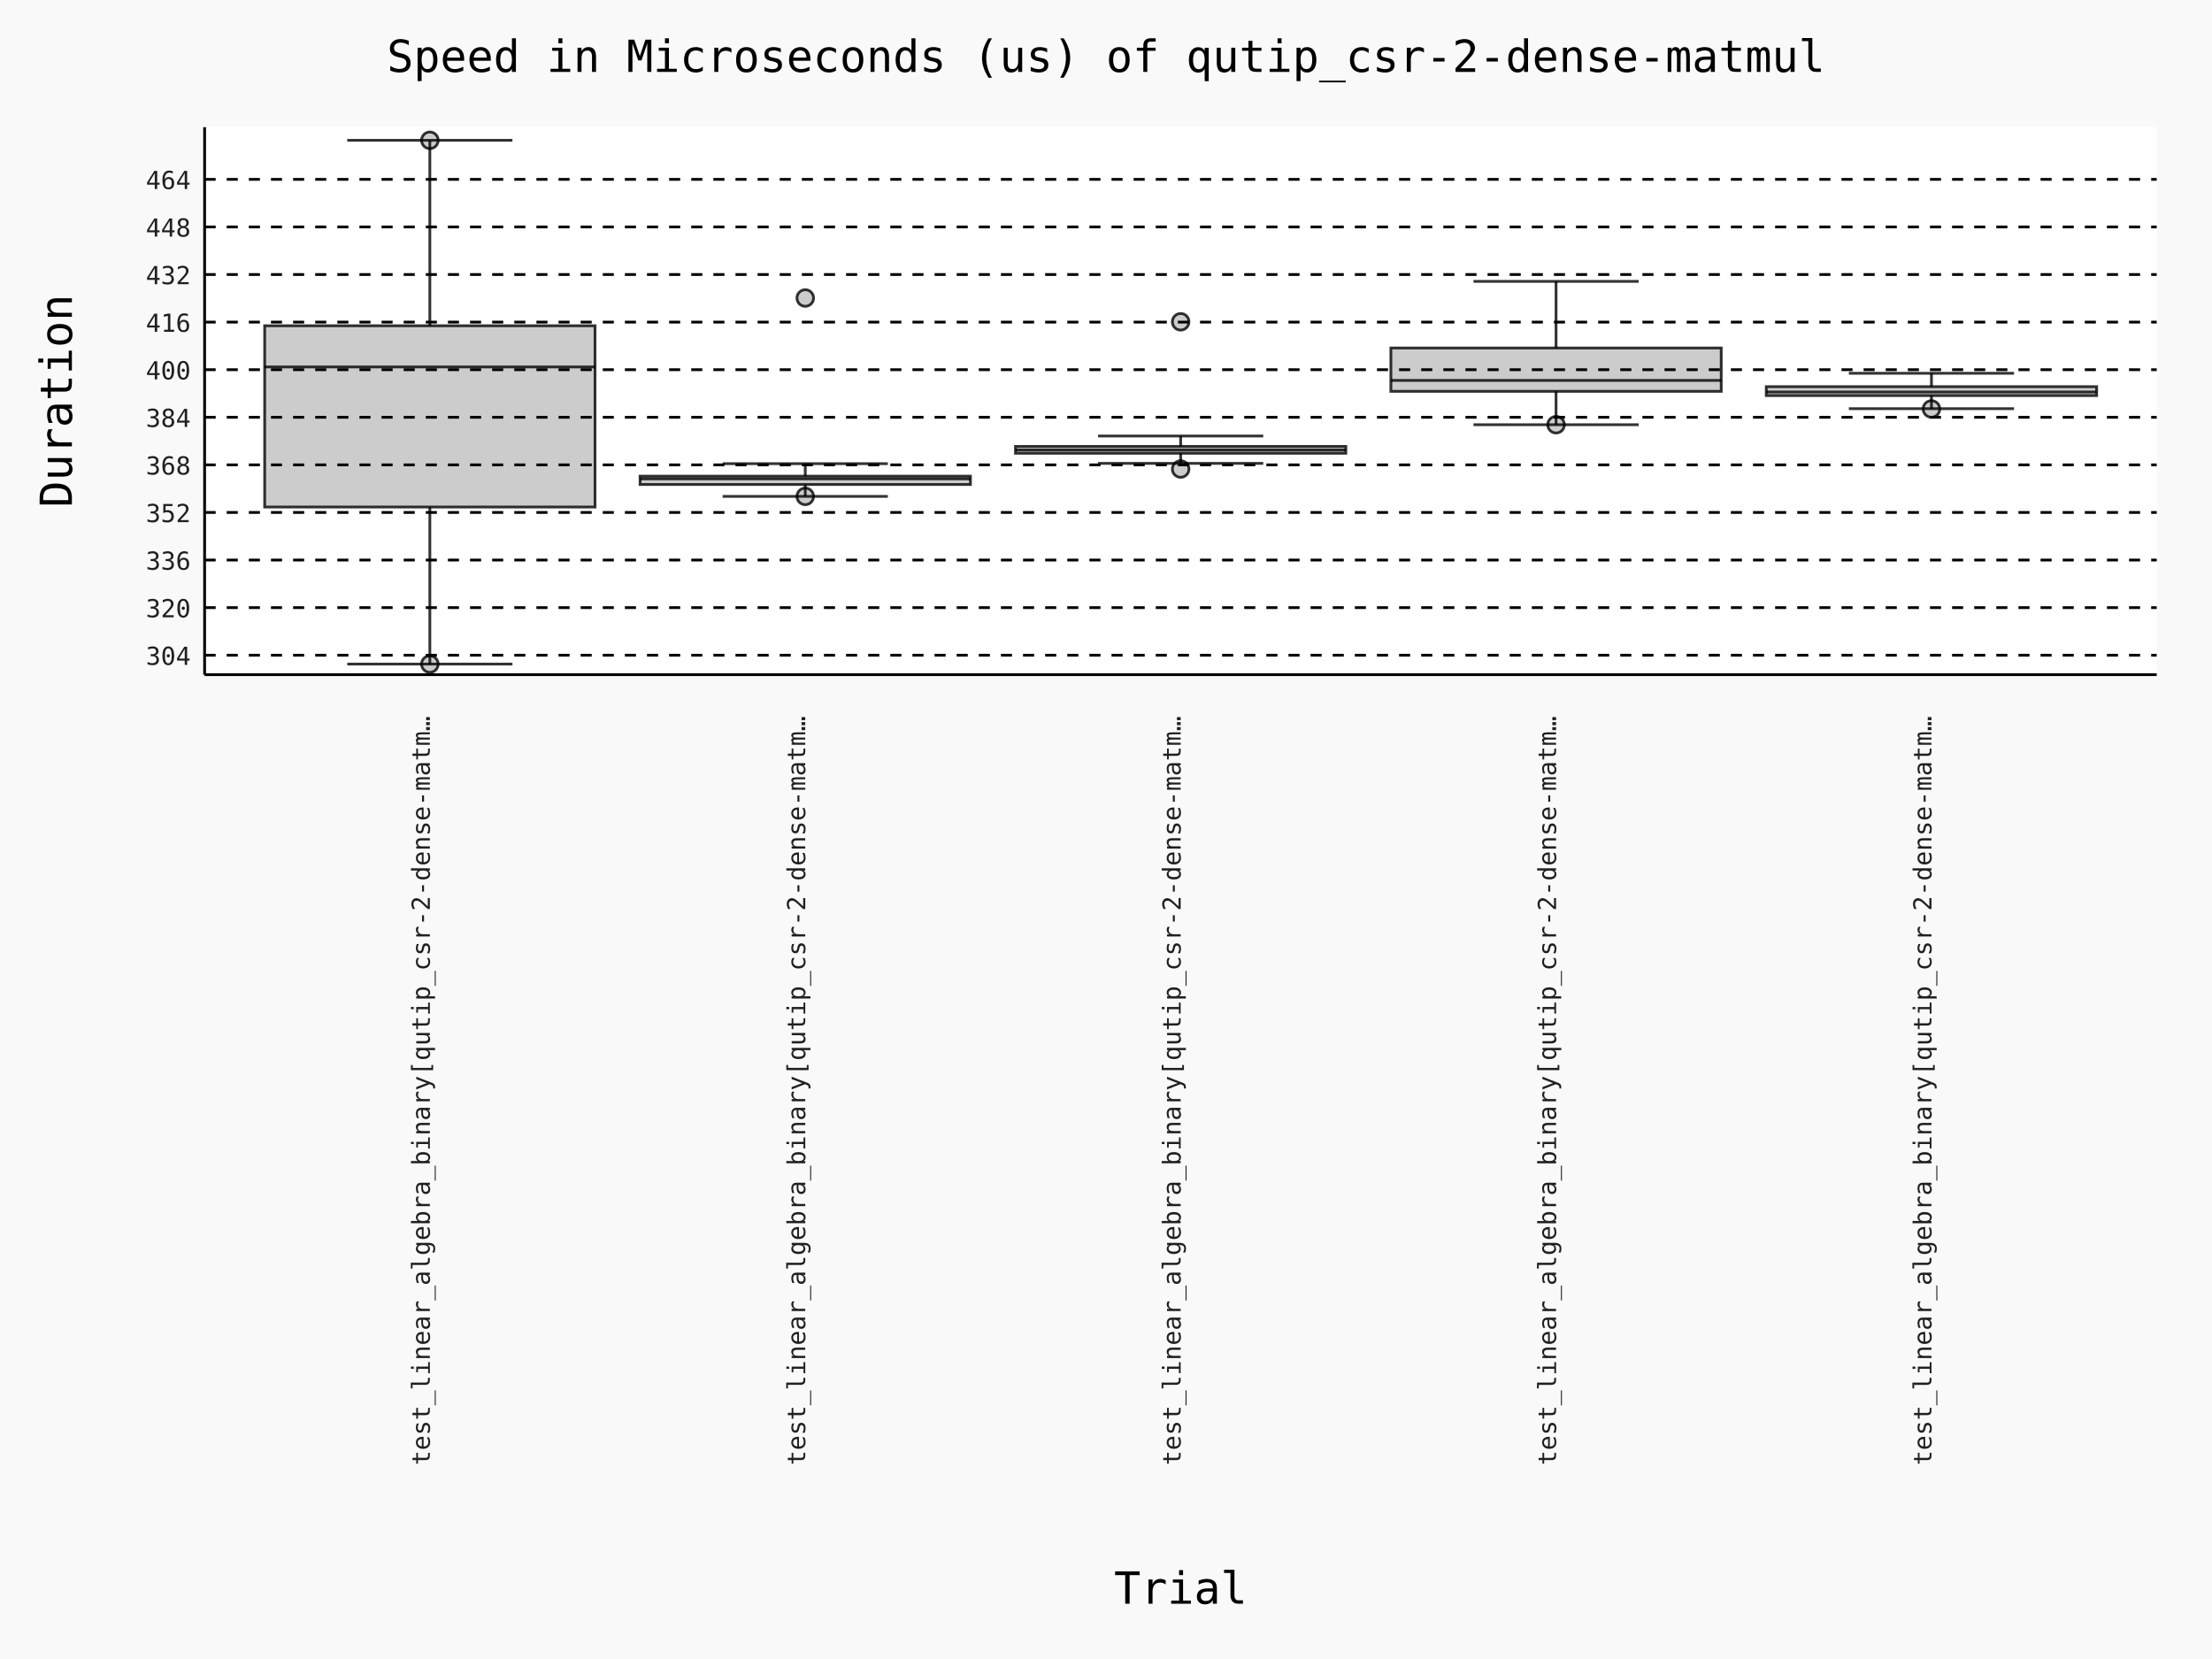
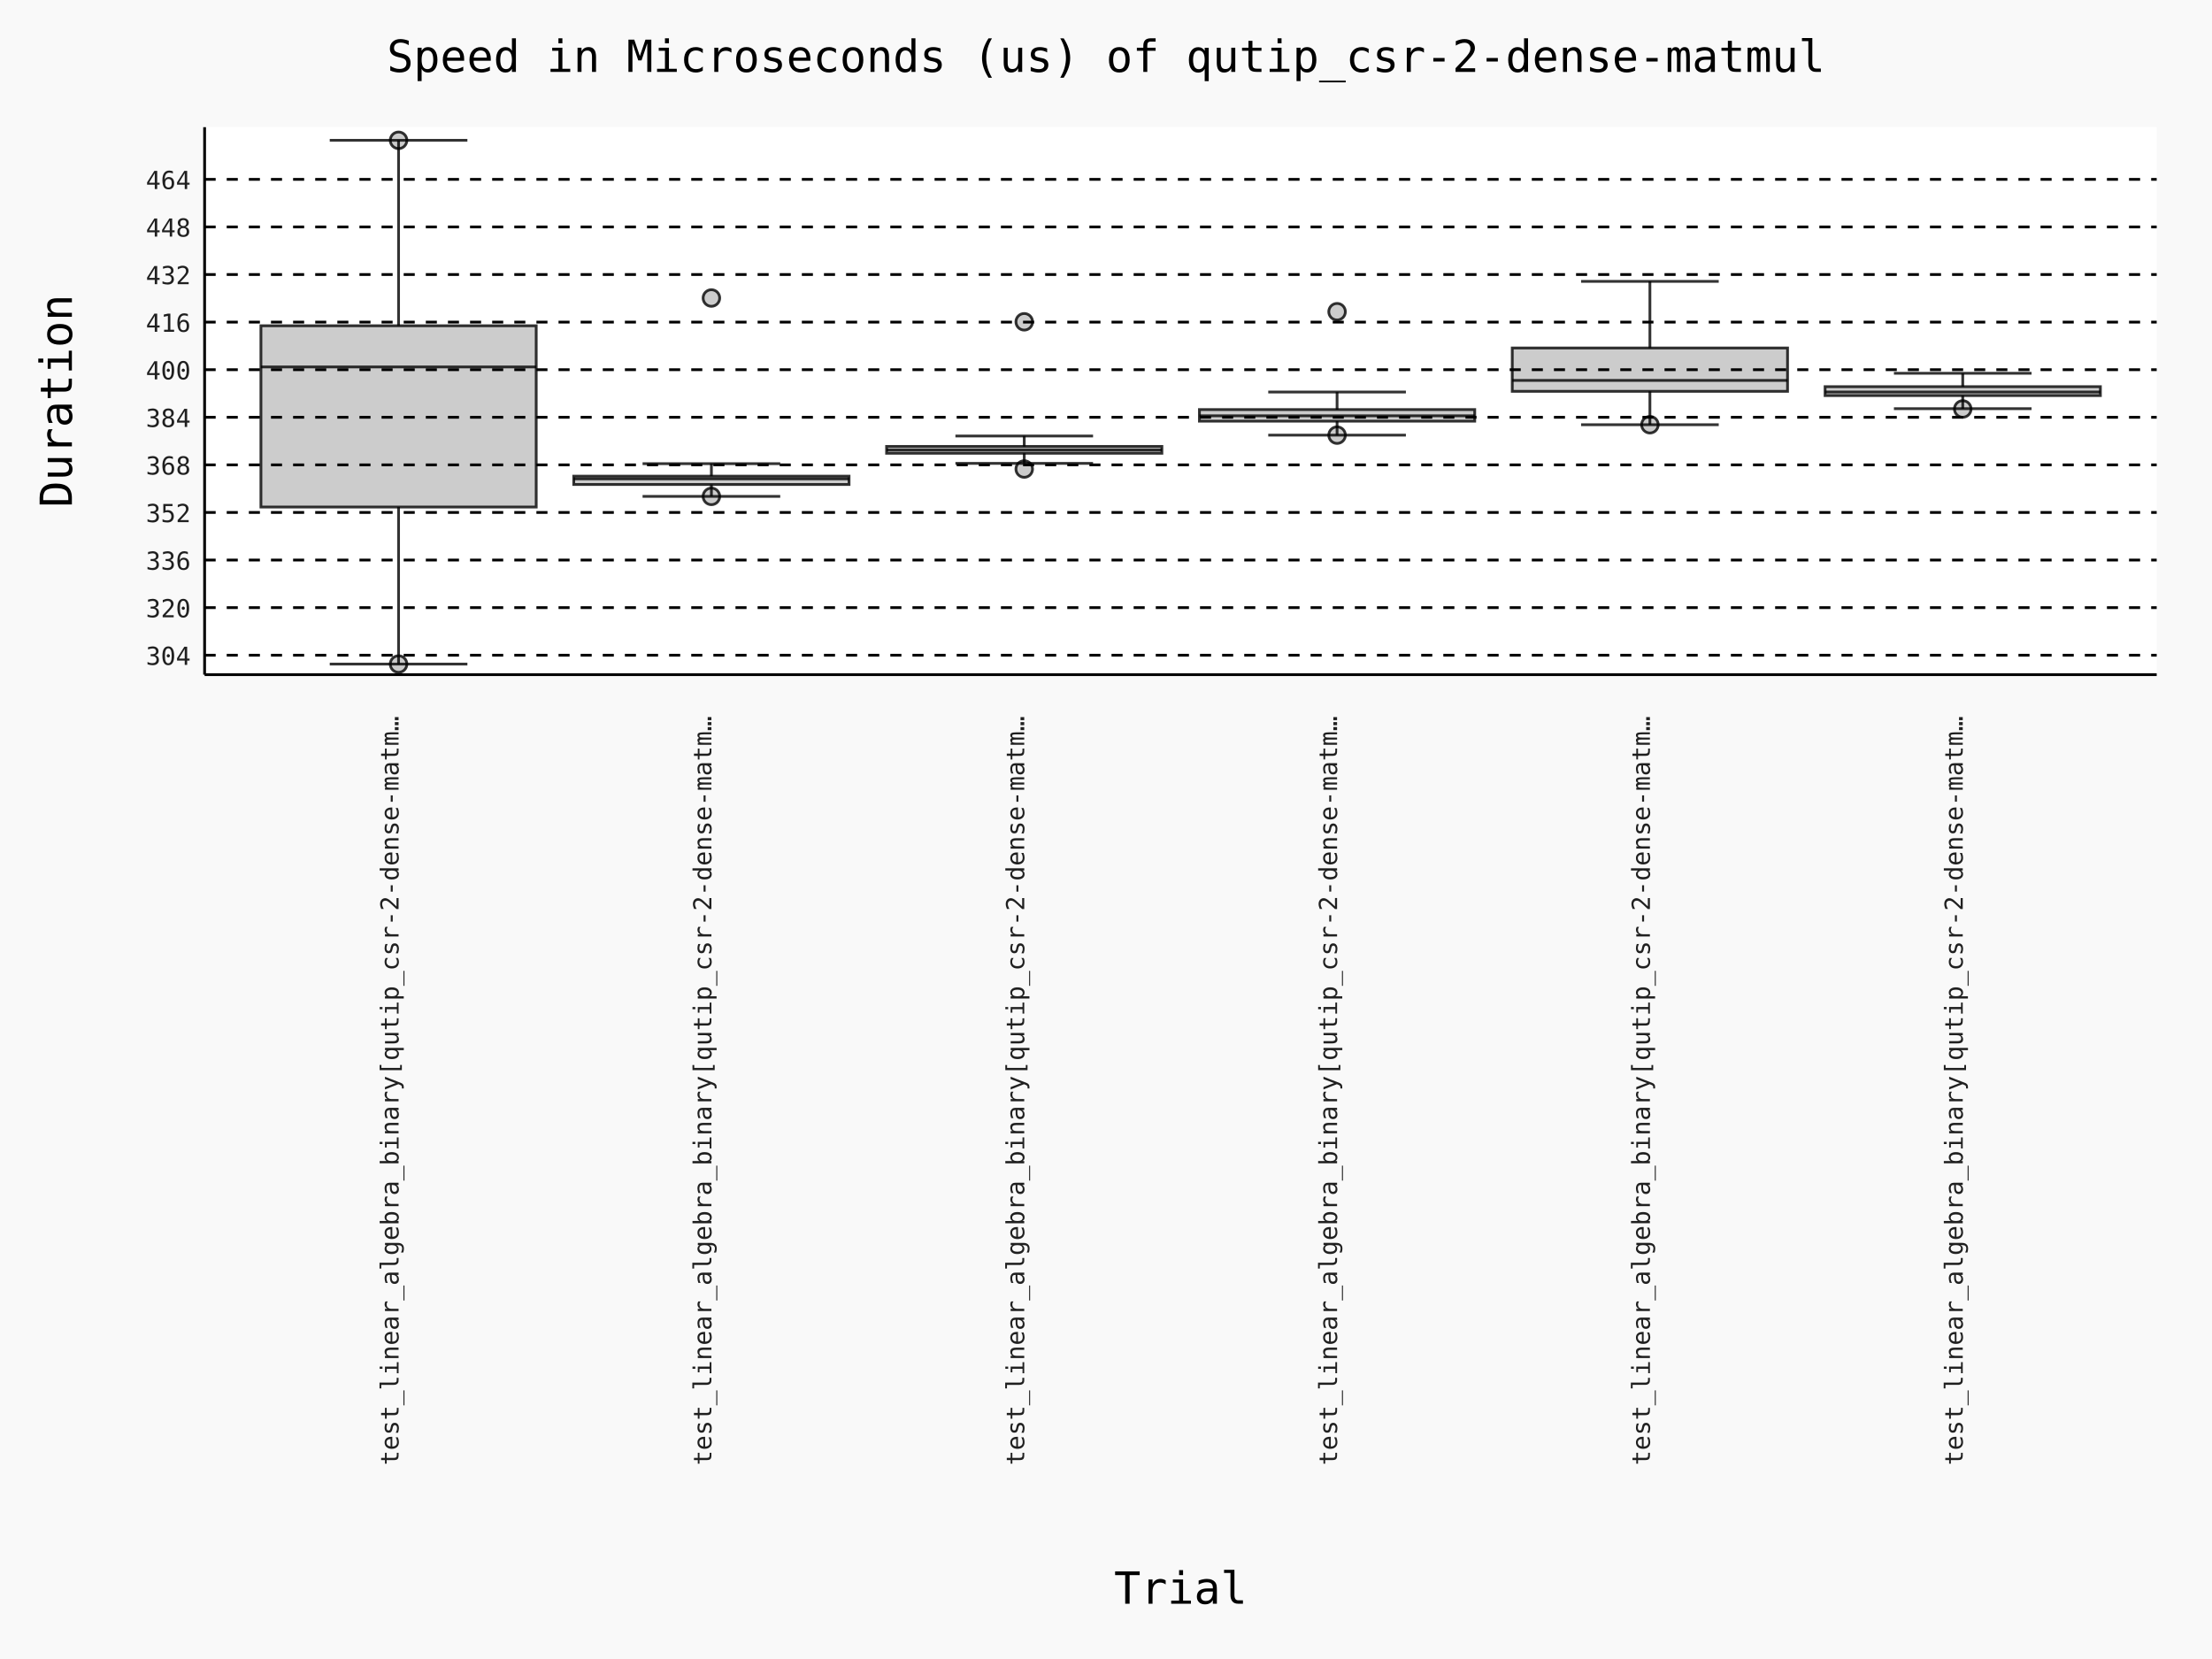
- <svg xmlns="http://www.w3.org/2000/svg" id="chart-c8cf9f26-8296-4d3e-9b21-ba419eea7600" class="pygal-chart" viewBox="0 0 800 600">
+ <svg xmlns="http://www.w3.org/2000/svg" id="chart-a90d7966-ff99-45f2-a9dd-f50ec0908960" class="pygal-chart" viewBox="0 0 800 600">
  <defs>
-     <style type="text/css">#chart-c8cf9f26-8296-4d3e-9b21-ba419eea7600{-webkit-user-select:none;-webkit-font-smoothing:antialiased;font-family:Consolas,"Deja Vu Sans Mono","Bitstream Vera Sans Mono","Courier New",monospace}#chart-c8cf9f26-8296-4d3e-9b21-ba419eea7600 .title{font-family:Consolas,"Deja Vu Sans Mono","Bitstream Vera Sans Mono","Courier New",monospace;font-size:16px}#chart-c8cf9f26-8296-4d3e-9b21-ba419eea7600 .legends .legend text{font-family:Consolas,"Deja Vu Sans Mono","Bitstream Vera Sans Mono","Courier New",monospace;font-size:14px}#chart-c8cf9f26-8296-4d3e-9b21-ba419eea7600 .axis text{font-family:Consolas,"Deja Vu Sans Mono","Bitstream Vera Sans Mono","Courier New",monospace;font-size:10px}#chart-c8cf9f26-8296-4d3e-9b21-ba419eea7600 .axis text.major{font-family:Consolas,"Deja Vu Sans Mono","Bitstream Vera Sans Mono","Courier New",monospace;font-size:10px}#chart-c8cf9f26-8296-4d3e-9b21-ba419eea7600 .text-overlay text.value{font-family:Consolas,"Deja Vu Sans Mono","Bitstream Vera Sans Mono","Courier New",monospace;font-size:16px}#chart-c8cf9f26-8296-4d3e-9b21-ba419eea7600 .text-overlay text.label{font-family:Consolas,"Deja Vu Sans Mono","Bitstream Vera Sans Mono","Courier New",monospace;font-size:10px}#chart-c8cf9f26-8296-4d3e-9b21-ba419eea7600 .tooltip{font-family:Consolas,"Deja Vu Sans Mono","Bitstream Vera Sans Mono","Courier New",monospace;font-size:14px}#chart-c8cf9f26-8296-4d3e-9b21-ba419eea7600 text.no_data{font-family:Consolas,"Deja Vu Sans Mono","Bitstream Vera Sans Mono","Courier New",monospace;font-size:64px}
- #chart-c8cf9f26-8296-4d3e-9b21-ba419eea7600{background-color:rgba(249,249,249,1)}#chart-c8cf9f26-8296-4d3e-9b21-ba419eea7600 path,#chart-c8cf9f26-8296-4d3e-9b21-ba419eea7600 line,#chart-c8cf9f26-8296-4d3e-9b21-ba419eea7600 rect,#chart-c8cf9f26-8296-4d3e-9b21-ba419eea7600 circle{-webkit-transition:150ms;-moz-transition:150ms;transition:150ms}#chart-c8cf9f26-8296-4d3e-9b21-ba419eea7600 .graph &gt; .background{fill:rgba(249,249,249,1)}#chart-c8cf9f26-8296-4d3e-9b21-ba419eea7600 .plot &gt; .background{fill:rgba(255,255,255,1)}#chart-c8cf9f26-8296-4d3e-9b21-ba419eea7600 .graph{fill:rgba(0,0,0,.87)}#chart-c8cf9f26-8296-4d3e-9b21-ba419eea7600 text.no_data{fill:rgba(0,0,0,1)}#chart-c8cf9f26-8296-4d3e-9b21-ba419eea7600 .title{fill:rgba(0,0,0,1)}#chart-c8cf9f26-8296-4d3e-9b21-ba419eea7600 .legends .legend text{fill:rgba(0,0,0,.87)}#chart-c8cf9f26-8296-4d3e-9b21-ba419eea7600 .legends .legend:hover text{fill:rgba(0,0,0,1)}#chart-c8cf9f26-8296-4d3e-9b21-ba419eea7600 .axis .line{stroke:rgba(0,0,0,1)}#chart-c8cf9f26-8296-4d3e-9b21-ba419eea7600 .axis .guide.line{stroke:rgba(0,0,0,.54)}#chart-c8cf9f26-8296-4d3e-9b21-ba419eea7600 .axis .major.line{stroke:rgba(0,0,0,.87)}#chart-c8cf9f26-8296-4d3e-9b21-ba419eea7600 .axis text.major{fill:rgba(0,0,0,1)}#chart-c8cf9f26-8296-4d3e-9b21-ba419eea7600 .axis.y .guides:hover .guide.line,#chart-c8cf9f26-8296-4d3e-9b21-ba419eea7600 .line-graph .axis.x .guides:hover .guide.line,#chart-c8cf9f26-8296-4d3e-9b21-ba419eea7600 .stackedline-graph .axis.x .guides:hover .guide.line,#chart-c8cf9f26-8296-4d3e-9b21-ba419eea7600 .xy-graph .axis.x .guides:hover .guide.line{stroke:rgba(0,0,0,1)}#chart-c8cf9f26-8296-4d3e-9b21-ba419eea7600 .axis .guides:hover text{fill:rgba(0,0,0,1)}#chart-c8cf9f26-8296-4d3e-9b21-ba419eea7600 .reactive{fill-opacity:.7;stroke-opacity:.8;stroke-width:1}#chart-c8cf9f26-8296-4d3e-9b21-ba419eea7600 .ci{stroke:rgba(0,0,0,.87)}#chart-c8cf9f26-8296-4d3e-9b21-ba419eea7600 .reactive.active,#chart-c8cf9f26-8296-4d3e-9b21-ba419eea7600 .active .reactive{fill-opacity:.8;stroke-opacity:.9;stroke-width:4}#chart-c8cf9f26-8296-4d3e-9b21-ba419eea7600 .ci .reactive.active{stroke-width:1.5}#chart-c8cf9f26-8296-4d3e-9b21-ba419eea7600 .series text{fill:rgba(0,0,0,1)}#chart-c8cf9f26-8296-4d3e-9b21-ba419eea7600 .tooltip rect{fill:rgba(255,255,255,1);stroke:rgba(0,0,0,1);-webkit-transition:opacity 150ms;-moz-transition:opacity 150ms;transition:opacity 150ms}#chart-c8cf9f26-8296-4d3e-9b21-ba419eea7600 .tooltip .label{fill:rgba(0,0,0,.87)}#chart-c8cf9f26-8296-4d3e-9b21-ba419eea7600 .tooltip .label{fill:rgba(0,0,0,.87)}#chart-c8cf9f26-8296-4d3e-9b21-ba419eea7600 .tooltip .legend{font-size:.8em;fill:rgba(0,0,0,.54)}#chart-c8cf9f26-8296-4d3e-9b21-ba419eea7600 .tooltip .x_label{font-size:.6em;fill:rgba(0,0,0,1)}#chart-c8cf9f26-8296-4d3e-9b21-ba419eea7600 .tooltip .xlink{font-size:.5em;text-decoration:underline}#chart-c8cf9f26-8296-4d3e-9b21-ba419eea7600 .tooltip .value{font-size:1.5em}#chart-c8cf9f26-8296-4d3e-9b21-ba419eea7600 .bound{font-size:.5em}#chart-c8cf9f26-8296-4d3e-9b21-ba419eea7600 .max-value{font-size:.75em;fill:rgba(0,0,0,.54)}#chart-c8cf9f26-8296-4d3e-9b21-ba419eea7600 .map-element{fill:rgba(255,255,255,1);stroke:rgba(0,0,0,.54) !important}#chart-c8cf9f26-8296-4d3e-9b21-ba419eea7600 .map-element .reactive{fill-opacity:inherit;stroke-opacity:inherit}#chart-c8cf9f26-8296-4d3e-9b21-ba419eea7600 .color-0,#chart-c8cf9f26-8296-4d3e-9b21-ba419eea7600 .color-0 a:visited{stroke:#000000;fill:#000000}#chart-c8cf9f26-8296-4d3e-9b21-ba419eea7600 .color-1,#chart-c8cf9f26-8296-4d3e-9b21-ba419eea7600 .color-1 a:visited{stroke:#000000;fill:#000000}#chart-c8cf9f26-8296-4d3e-9b21-ba419eea7600 .color-2,#chart-c8cf9f26-8296-4d3e-9b21-ba419eea7600 .color-2 a:visited{stroke:#000000;fill:#000000}#chart-c8cf9f26-8296-4d3e-9b21-ba419eea7600 .color-3,#chart-c8cf9f26-8296-4d3e-9b21-ba419eea7600 .color-3 a:visited{stroke:#000000;fill:#000000}#chart-c8cf9f26-8296-4d3e-9b21-ba419eea7600 .color-4,#chart-c8cf9f26-8296-4d3e-9b21-ba419eea7600 .color-4 a:visited{stroke:#000000;fill:#000000}#chart-c8cf9f26-8296-4d3e-9b21-ba419eea7600 .text-overlay .color-0 text{fill:white}#chart-c8cf9f26-8296-4d3e-9b21-ba419eea7600 .text-overlay .color-1 text{fill:white}#chart-c8cf9f26-8296-4d3e-9b21-ba419eea7600 .text-overlay .color-2 text{fill:white}#chart-c8cf9f26-8296-4d3e-9b21-ba419eea7600 .text-overlay .color-3 text{fill:white}#chart-c8cf9f26-8296-4d3e-9b21-ba419eea7600 .text-overlay .color-4 text{fill:white}
- #chart-c8cf9f26-8296-4d3e-9b21-ba419eea7600 text.no_data{text-anchor:middle}#chart-c8cf9f26-8296-4d3e-9b21-ba419eea7600 .guide.line{fill:none}#chart-c8cf9f26-8296-4d3e-9b21-ba419eea7600 .centered{text-anchor:middle}#chart-c8cf9f26-8296-4d3e-9b21-ba419eea7600 .title{text-anchor:middle}#chart-c8cf9f26-8296-4d3e-9b21-ba419eea7600 .legends .legend text{fill-opacity:1}#chart-c8cf9f26-8296-4d3e-9b21-ba419eea7600 .axis.x text{text-anchor:middle}#chart-c8cf9f26-8296-4d3e-9b21-ba419eea7600 .axis.x:not(.web) text[transform]{text-anchor:start}#chart-c8cf9f26-8296-4d3e-9b21-ba419eea7600 .axis.x:not(.web) text[transform].backwards{text-anchor:end}#chart-c8cf9f26-8296-4d3e-9b21-ba419eea7600 .axis.y text{text-anchor:end}#chart-c8cf9f26-8296-4d3e-9b21-ba419eea7600 .axis.y text[transform].backwards{text-anchor:start}#chart-c8cf9f26-8296-4d3e-9b21-ba419eea7600 .axis.y2 text{text-anchor:start}#chart-c8cf9f26-8296-4d3e-9b21-ba419eea7600 .axis.y2 text[transform].backwards{text-anchor:end}#chart-c8cf9f26-8296-4d3e-9b21-ba419eea7600 .axis .guide.line{stroke-dasharray:4,4;stroke:black}#chart-c8cf9f26-8296-4d3e-9b21-ba419eea7600 .axis .major.guide.line{stroke-dasharray:6,6;stroke:black}#chart-c8cf9f26-8296-4d3e-9b21-ba419eea7600 .horizontal .axis.y .guide.line,#chart-c8cf9f26-8296-4d3e-9b21-ba419eea7600 .horizontal .axis.y2 .guide.line,#chart-c8cf9f26-8296-4d3e-9b21-ba419eea7600 .vertical .axis.x .guide.line{opacity:0}#chart-c8cf9f26-8296-4d3e-9b21-ba419eea7600 .horizontal .axis.always_show .guide.line,#chart-c8cf9f26-8296-4d3e-9b21-ba419eea7600 .vertical .axis.always_show .guide.line{opacity:1 !important}#chart-c8cf9f26-8296-4d3e-9b21-ba419eea7600 .axis.y .guides:hover .guide.line,#chart-c8cf9f26-8296-4d3e-9b21-ba419eea7600 .axis.y2 .guides:hover .guide.line,#chart-c8cf9f26-8296-4d3e-9b21-ba419eea7600 .axis.x .guides:hover .guide.line{opacity:1}#chart-c8cf9f26-8296-4d3e-9b21-ba419eea7600 .axis .guides:hover text{opacity:1}#chart-c8cf9f26-8296-4d3e-9b21-ba419eea7600 .nofill{fill:none}#chart-c8cf9f26-8296-4d3e-9b21-ba419eea7600 .subtle-fill{fill-opacity:.2}#chart-c8cf9f26-8296-4d3e-9b21-ba419eea7600 .dot{stroke-width:1px;fill-opacity:1;stroke-opacity:1}#chart-c8cf9f26-8296-4d3e-9b21-ba419eea7600 .dot.active{stroke-width:5px}#chart-c8cf9f26-8296-4d3e-9b21-ba419eea7600 .dot.negative{fill:transparent}#chart-c8cf9f26-8296-4d3e-9b21-ba419eea7600 text,#chart-c8cf9f26-8296-4d3e-9b21-ba419eea7600 tspan{stroke:none !important}#chart-c8cf9f26-8296-4d3e-9b21-ba419eea7600 .series text.active{opacity:1}#chart-c8cf9f26-8296-4d3e-9b21-ba419eea7600 .tooltip rect{fill-opacity:.95;stroke-width:.5}#chart-c8cf9f26-8296-4d3e-9b21-ba419eea7600 .tooltip text{fill-opacity:1}#chart-c8cf9f26-8296-4d3e-9b21-ba419eea7600 .showable{visibility:hidden}#chart-c8cf9f26-8296-4d3e-9b21-ba419eea7600 .showable.shown{visibility:visible}#chart-c8cf9f26-8296-4d3e-9b21-ba419eea7600 .gauge-background{fill:rgba(229,229,229,1);stroke:none}#chart-c8cf9f26-8296-4d3e-9b21-ba419eea7600 .bg-lines{stroke:rgba(249,249,249,1);stroke-width:2px}
+     <style type="text/css">#chart-a90d7966-ff99-45f2-a9dd-f50ec0908960{-webkit-user-select:none;-webkit-font-smoothing:antialiased;font-family:Consolas,"Deja Vu Sans Mono","Bitstream Vera Sans Mono","Courier New",monospace}#chart-a90d7966-ff99-45f2-a9dd-f50ec0908960 .title{font-family:Consolas,"Deja Vu Sans Mono","Bitstream Vera Sans Mono","Courier New",monospace;font-size:16px}#chart-a90d7966-ff99-45f2-a9dd-f50ec0908960 .legends .legend text{font-family:Consolas,"Deja Vu Sans Mono","Bitstream Vera Sans Mono","Courier New",monospace;font-size:14px}#chart-a90d7966-ff99-45f2-a9dd-f50ec0908960 .axis text{font-family:Consolas,"Deja Vu Sans Mono","Bitstream Vera Sans Mono","Courier New",monospace;font-size:10px}#chart-a90d7966-ff99-45f2-a9dd-f50ec0908960 .axis text.major{font-family:Consolas,"Deja Vu Sans Mono","Bitstream Vera Sans Mono","Courier New",monospace;font-size:10px}#chart-a90d7966-ff99-45f2-a9dd-f50ec0908960 .text-overlay text.value{font-family:Consolas,"Deja Vu Sans Mono","Bitstream Vera Sans Mono","Courier New",monospace;font-size:16px}#chart-a90d7966-ff99-45f2-a9dd-f50ec0908960 .text-overlay text.label{font-family:Consolas,"Deja Vu Sans Mono","Bitstream Vera Sans Mono","Courier New",monospace;font-size:10px}#chart-a90d7966-ff99-45f2-a9dd-f50ec0908960 .tooltip{font-family:Consolas,"Deja Vu Sans Mono","Bitstream Vera Sans Mono","Courier New",monospace;font-size:14px}#chart-a90d7966-ff99-45f2-a9dd-f50ec0908960 text.no_data{font-family:Consolas,"Deja Vu Sans Mono","Bitstream Vera Sans Mono","Courier New",monospace;font-size:64px}
+ #chart-a90d7966-ff99-45f2-a9dd-f50ec0908960{background-color:rgba(249,249,249,1)}#chart-a90d7966-ff99-45f2-a9dd-f50ec0908960 path,#chart-a90d7966-ff99-45f2-a9dd-f50ec0908960 line,#chart-a90d7966-ff99-45f2-a9dd-f50ec0908960 rect,#chart-a90d7966-ff99-45f2-a9dd-f50ec0908960 circle{-webkit-transition:150ms;-moz-transition:150ms;transition:150ms}#chart-a90d7966-ff99-45f2-a9dd-f50ec0908960 .graph &gt; .background{fill:rgba(249,249,249,1)}#chart-a90d7966-ff99-45f2-a9dd-f50ec0908960 .plot &gt; .background{fill:rgba(255,255,255,1)}#chart-a90d7966-ff99-45f2-a9dd-f50ec0908960 .graph{fill:rgba(0,0,0,.87)}#chart-a90d7966-ff99-45f2-a9dd-f50ec0908960 text.no_data{fill:rgba(0,0,0,1)}#chart-a90d7966-ff99-45f2-a9dd-f50ec0908960 .title{fill:rgba(0,0,0,1)}#chart-a90d7966-ff99-45f2-a9dd-f50ec0908960 .legends .legend text{fill:rgba(0,0,0,.87)}#chart-a90d7966-ff99-45f2-a9dd-f50ec0908960 .legends .legend:hover text{fill:rgba(0,0,0,1)}#chart-a90d7966-ff99-45f2-a9dd-f50ec0908960 .axis .line{stroke:rgba(0,0,0,1)}#chart-a90d7966-ff99-45f2-a9dd-f50ec0908960 .axis .guide.line{stroke:rgba(0,0,0,.54)}#chart-a90d7966-ff99-45f2-a9dd-f50ec0908960 .axis .major.line{stroke:rgba(0,0,0,.87)}#chart-a90d7966-ff99-45f2-a9dd-f50ec0908960 .axis text.major{fill:rgba(0,0,0,1)}#chart-a90d7966-ff99-45f2-a9dd-f50ec0908960 .axis.y .guides:hover .guide.line,#chart-a90d7966-ff99-45f2-a9dd-f50ec0908960 .line-graph .axis.x .guides:hover .guide.line,#chart-a90d7966-ff99-45f2-a9dd-f50ec0908960 .stackedline-graph .axis.x .guides:hover .guide.line,#chart-a90d7966-ff99-45f2-a9dd-f50ec0908960 .xy-graph .axis.x .guides:hover .guide.line{stroke:rgba(0,0,0,1)}#chart-a90d7966-ff99-45f2-a9dd-f50ec0908960 .axis .guides:hover text{fill:rgba(0,0,0,1)}#chart-a90d7966-ff99-45f2-a9dd-f50ec0908960 .reactive{fill-opacity:.7;stroke-opacity:.8;stroke-width:1}#chart-a90d7966-ff99-45f2-a9dd-f50ec0908960 .ci{stroke:rgba(0,0,0,.87)}#chart-a90d7966-ff99-45f2-a9dd-f50ec0908960 .reactive.active,#chart-a90d7966-ff99-45f2-a9dd-f50ec0908960 .active .reactive{fill-opacity:.8;stroke-opacity:.9;stroke-width:4}#chart-a90d7966-ff99-45f2-a9dd-f50ec0908960 .ci .reactive.active{stroke-width:1.5}#chart-a90d7966-ff99-45f2-a9dd-f50ec0908960 .series text{fill:rgba(0,0,0,1)}#chart-a90d7966-ff99-45f2-a9dd-f50ec0908960 .tooltip rect{fill:rgba(255,255,255,1);stroke:rgba(0,0,0,1);-webkit-transition:opacity 150ms;-moz-transition:opacity 150ms;transition:opacity 150ms}#chart-a90d7966-ff99-45f2-a9dd-f50ec0908960 .tooltip .label{fill:rgba(0,0,0,.87)}#chart-a90d7966-ff99-45f2-a9dd-f50ec0908960 .tooltip .label{fill:rgba(0,0,0,.87)}#chart-a90d7966-ff99-45f2-a9dd-f50ec0908960 .tooltip .legend{font-size:.8em;fill:rgba(0,0,0,.54)}#chart-a90d7966-ff99-45f2-a9dd-f50ec0908960 .tooltip .x_label{font-size:.6em;fill:rgba(0,0,0,1)}#chart-a90d7966-ff99-45f2-a9dd-f50ec0908960 .tooltip .xlink{font-size:.5em;text-decoration:underline}#chart-a90d7966-ff99-45f2-a9dd-f50ec0908960 .tooltip .value{font-size:1.5em}#chart-a90d7966-ff99-45f2-a9dd-f50ec0908960 .bound{font-size:.5em}#chart-a90d7966-ff99-45f2-a9dd-f50ec0908960 .max-value{font-size:.75em;fill:rgba(0,0,0,.54)}#chart-a90d7966-ff99-45f2-a9dd-f50ec0908960 .map-element{fill:rgba(255,255,255,1);stroke:rgba(0,0,0,.54) !important}#chart-a90d7966-ff99-45f2-a9dd-f50ec0908960 .map-element .reactive{fill-opacity:inherit;stroke-opacity:inherit}#chart-a90d7966-ff99-45f2-a9dd-f50ec0908960 .color-0,#chart-a90d7966-ff99-45f2-a9dd-f50ec0908960 .color-0 a:visited{stroke:#000000;fill:#000000}#chart-a90d7966-ff99-45f2-a9dd-f50ec0908960 .color-1,#chart-a90d7966-ff99-45f2-a9dd-f50ec0908960 .color-1 a:visited{stroke:#000000;fill:#000000}#chart-a90d7966-ff99-45f2-a9dd-f50ec0908960 .color-2,#chart-a90d7966-ff99-45f2-a9dd-f50ec0908960 .color-2 a:visited{stroke:#000000;fill:#000000}#chart-a90d7966-ff99-45f2-a9dd-f50ec0908960 .color-3,#chart-a90d7966-ff99-45f2-a9dd-f50ec0908960 .color-3 a:visited{stroke:#000000;fill:#000000}#chart-a90d7966-ff99-45f2-a9dd-f50ec0908960 .color-4,#chart-a90d7966-ff99-45f2-a9dd-f50ec0908960 .color-4 a:visited{stroke:#000000;fill:#000000}#chart-a90d7966-ff99-45f2-a9dd-f50ec0908960 .color-5,#chart-a90d7966-ff99-45f2-a9dd-f50ec0908960 .color-5 a:visited{stroke:#000000;fill:#000000}#chart-a90d7966-ff99-45f2-a9dd-f50ec0908960 .text-overlay .color-0 text{fill:white}#chart-a90d7966-ff99-45f2-a9dd-f50ec0908960 .text-overlay .color-1 text{fill:white}#chart-a90d7966-ff99-45f2-a9dd-f50ec0908960 .text-overlay .color-2 text{fill:white}#chart-a90d7966-ff99-45f2-a9dd-f50ec0908960 .text-overlay .color-3 text{fill:white}#chart-a90d7966-ff99-45f2-a9dd-f50ec0908960 .text-overlay .color-4 text{fill:white}#chart-a90d7966-ff99-45f2-a9dd-f50ec0908960 .text-overlay .color-5 text{fill:white}
+ #chart-a90d7966-ff99-45f2-a9dd-f50ec0908960 text.no_data{text-anchor:middle}#chart-a90d7966-ff99-45f2-a9dd-f50ec0908960 .guide.line{fill:none}#chart-a90d7966-ff99-45f2-a9dd-f50ec0908960 .centered{text-anchor:middle}#chart-a90d7966-ff99-45f2-a9dd-f50ec0908960 .title{text-anchor:middle}#chart-a90d7966-ff99-45f2-a9dd-f50ec0908960 .legends .legend text{fill-opacity:1}#chart-a90d7966-ff99-45f2-a9dd-f50ec0908960 .axis.x text{text-anchor:middle}#chart-a90d7966-ff99-45f2-a9dd-f50ec0908960 .axis.x:not(.web) text[transform]{text-anchor:start}#chart-a90d7966-ff99-45f2-a9dd-f50ec0908960 .axis.x:not(.web) text[transform].backwards{text-anchor:end}#chart-a90d7966-ff99-45f2-a9dd-f50ec0908960 .axis.y text{text-anchor:end}#chart-a90d7966-ff99-45f2-a9dd-f50ec0908960 .axis.y text[transform].backwards{text-anchor:start}#chart-a90d7966-ff99-45f2-a9dd-f50ec0908960 .axis.y2 text{text-anchor:start}#chart-a90d7966-ff99-45f2-a9dd-f50ec0908960 .axis.y2 text[transform].backwards{text-anchor:end}#chart-a90d7966-ff99-45f2-a9dd-f50ec0908960 .axis .guide.line{stroke-dasharray:4,4;stroke:black}#chart-a90d7966-ff99-45f2-a9dd-f50ec0908960 .axis .major.guide.line{stroke-dasharray:6,6;stroke:black}#chart-a90d7966-ff99-45f2-a9dd-f50ec0908960 .horizontal .axis.y .guide.line,#chart-a90d7966-ff99-45f2-a9dd-f50ec0908960 .horizontal .axis.y2 .guide.line,#chart-a90d7966-ff99-45f2-a9dd-f50ec0908960 .vertical .axis.x .guide.line{opacity:0}#chart-a90d7966-ff99-45f2-a9dd-f50ec0908960 .horizontal .axis.always_show .guide.line,#chart-a90d7966-ff99-45f2-a9dd-f50ec0908960 .vertical .axis.always_show .guide.line{opacity:1 !important}#chart-a90d7966-ff99-45f2-a9dd-f50ec0908960 .axis.y .guides:hover .guide.line,#chart-a90d7966-ff99-45f2-a9dd-f50ec0908960 .axis.y2 .guides:hover .guide.line,#chart-a90d7966-ff99-45f2-a9dd-f50ec0908960 .axis.x .guides:hover .guide.line{opacity:1}#chart-a90d7966-ff99-45f2-a9dd-f50ec0908960 .axis .guides:hover text{opacity:1}#chart-a90d7966-ff99-45f2-a9dd-f50ec0908960 .nofill{fill:none}#chart-a90d7966-ff99-45f2-a9dd-f50ec0908960 .subtle-fill{fill-opacity:.2}#chart-a90d7966-ff99-45f2-a9dd-f50ec0908960 .dot{stroke-width:1px;fill-opacity:1;stroke-opacity:1}#chart-a90d7966-ff99-45f2-a9dd-f50ec0908960 .dot.active{stroke-width:5px}#chart-a90d7966-ff99-45f2-a9dd-f50ec0908960 .dot.negative{fill:transparent}#chart-a90d7966-ff99-45f2-a9dd-f50ec0908960 text,#chart-a90d7966-ff99-45f2-a9dd-f50ec0908960 tspan{stroke:none !important}#chart-a90d7966-ff99-45f2-a9dd-f50ec0908960 .series text.active{opacity:1}#chart-a90d7966-ff99-45f2-a9dd-f50ec0908960 .tooltip rect{fill-opacity:.95;stroke-width:.5}#chart-a90d7966-ff99-45f2-a9dd-f50ec0908960 .tooltip text{fill-opacity:1}#chart-a90d7966-ff99-45f2-a9dd-f50ec0908960 .showable{visibility:hidden}#chart-a90d7966-ff99-45f2-a9dd-f50ec0908960 .showable.shown{visibility:visible}#chart-a90d7966-ff99-45f2-a9dd-f50ec0908960 .gauge-background{fill:rgba(229,229,229,1);stroke:none}#chart-a90d7966-ff99-45f2-a9dd-f50ec0908960 .bg-lines{stroke:rgba(249,249,249,1);stroke-width:2px}
.tooltip .value{font-size:1em !important}.axis text{font-size:9px !important}</style>
  </defs>
  <g class="graph custombox-graph vertical">
    <rect x="0" y="0" width="800" height="600" class="background" />
    <g transform="translate(74, 46)" class="plot">
      <rect x="0" y="0" width="706.0" height="198.0" class="background" />
      <g class="axis y always_show">
        <path d="M0 198 h706" class="line" />
        <g class="guides">
          <path d="M0 190.965 h706" class="guide line" />
          <text x="-5" y="194.465" class="">304</text>
        </g>
        <g class="guides">
          <path d="M0 173.756 h706" class="guide line" />
          <text x="-5" y="177.256" class="">320</text>
        </g>
        <g class="guides">
          <path d="M0 156.546 h706" class="guide line" />
          <text x="-5" y="160.046" class="">336</text>
        </g>
        <g class="guides">
          <path d="M0 139.336 h706" class="guide line" />
          <text x="-5" y="142.836" class="">352</text>
        </g>
        <g class="guides">
          <path d="M0 122.126 h706" class="guide line" />
          <text x="-5" y="125.626" class="">368</text>
        </g>
        <g class="guides">
          <path d="M0 104.916 h706" class="guide line" />
          <text x="-5" y="108.416" class="">384</text>
        </g>
        <g class="guides">
          <path d="M0 87.706 h706" class="guide line" />
          <text x="-5" y="91.206" class="">400</text>
        </g>
        <g class="guides">
          <path d="M0 70.496 h706" class="guide line" />
          <text x="-5" y="73.996" class="">416</text>
        </g>
        <g class="guides">
          <path d="M0 53.286 h706" class="guide line" />
          <text x="-5" y="56.786" class="">432</text>
        </g>
        <g class="guides">
          <path d="M0 36.076 h706" class="guide line" />
          <text x="-5" y="39.576" class="">448</text>
        </g>
        <g class="guides">
          <path d="M0 18.866 h706" class="guide line" />
          <text x="-5" y="22.366" class="">464</text>
        </g>
      </g>
      <g class="axis x">
        <path d="M0 0 v198" class="line" />
        <g class="guides">
-           <path d="M81.462 0 v198" class="guide line" />
-           <text x="81.462" y="213.0" class="backwards" transform="rotate(270 81.46154 213)">test_linear_algebra_binary[qutip_csr-2-dense-matm…</text>
+           <path d="M70.147 0 v198" class="guide line" />
+           <text x="70.147" y="213.0" class="backwards" transform="rotate(270 70.14744 213)">test_linear_algebra_binary[qutip_csr-2-dense-matm…</text>
        </g>
        <g class="guides">
-           <path d="M217.231 0 v198" class="guide line" />
-           <text x="217.231" y="213.0" class="backwards" transform="rotate(270 217.2308 213)">test_linear_algebra_binary[qutip_csr-2-dense-matm…</text>
+           <path d="M183.288 0 v198" class="guide line" />
+           <text x="183.288" y="213.0" class="backwards" transform="rotate(270 183.2885 213)">test_linear_algebra_binary[qutip_csr-2-dense-matm…</text>
        </g>
        <g class="guides">
-           <path d="M353 0 v198" class="guide line" />
-           <text x="353.0" y="213.0" class="backwards" transform="rotate(270 353 213)">test_linear_algebra_binary[qutip_csr-2-dense-matm…</text>
+           <path d="M296.429 0 v198" class="guide line" />
+           <text x="296.429" y="213.0" class="backwards" transform="rotate(270 296.4295 213)">test_linear_algebra_binary[qutip_csr-2-dense-matm…</text>
        </g>
        <g class="guides">
-           <path d="M488.769 0 v198" class="guide line" />
-           <text x="488.769" y="213.0" class="backwards" transform="rotate(270 488.7692 213)">test_linear_algebra_binary[qutip_csr-2-dense-matm…</text>
+           <path d="M409.571 0 v198" class="guide line" />
+           <text x="409.571" y="213.0" class="backwards" transform="rotate(270 409.5705 213)">test_linear_algebra_binary[qutip_csr-2-dense-matm…</text>
        </g>
        <g class="guides">
-           <path d="M624.538 0 v198" class="guide line" />
-           <text x="624.538" y="213.0" class="backwards" transform="rotate(270 624.5385 213)">test_linear_algebra_binary[qutip_csr-2-dense-matm…</text>
+           <path d="M522.712 0 v198" class="guide line" />
+           <text x="522.712" y="213.0" class="backwards" transform="rotate(270 522.7115 213)">test_linear_algebra_binary[qutip_csr-2-dense-matm…</text>
+         </g>
+         <g class="guides">
+           <path d="M635.853 0 v198" class="guide line" />
+           <text x="635.853" y="213.0" class="backwards" transform="rotate(270 635.8526 213)">test_linear_algebra_binary[qutip_csr-2-dense-matm…</text>
        </g>
      </g>
      <g class="series serie-0 color-0">
        <g class="boxes">
          <g class="box">
-             <path stroke-width="3" d="M51.592 194.172 L111.331 194.172" class="reactive tooltip-trigger" />
-             <path stroke-width="3" d="M21.723 86.711 L141.2 86.711" class="reactive tooltip-trigger" />
-             <path stroke-width="3" d="M51.592 4.742 L111.331 4.742" class="reactive tooltip-trigger" />
-             <path stroke-width="2" d="M81.462 194.172 L81.462 137.375" class="reactive tooltip-trigger" />
-             <path stroke-width="2" d="M81.462 4.742 L81.462 71.813" class="reactive tooltip-trigger" />
-             <rect x="21.723" y="71.813" height="65.562" width="119.477" class="subtle-fill reactive tooltip-trigger" />
-             <circle cx="81.462" cy="194.172" r="3" class="subtle-fill reactive tooltip-trigger" />
-             <circle cx="81.462" cy="4.742" r="3" class="subtle-fill reactive tooltip-trigger" />
+             <path stroke-width="3" d="M45.256 194.172 L95.038 194.172" class="reactive tooltip-trigger" />
+             <path stroke-width="3" d="M20.365 86.711 L119.929 86.711" class="reactive tooltip-trigger" />
+             <path stroke-width="3" d="M45.256 4.742 L95.038 4.742" class="reactive tooltip-trigger" />
+             <path stroke-width="2" d="M70.147 194.172 L70.147 137.375" class="reactive tooltip-trigger" />
+             <path stroke-width="2" d="M70.147 4.742 L70.147 71.813" class="reactive tooltip-trigger" />
+             <rect x="20.365" y="71.813" height="65.562" width="99.564" class="subtle-fill reactive tooltip-trigger" />
+             <circle cx="70.147" cy="194.172" r="3" class="subtle-fill reactive tooltip-trigger" />
+             <circle cx="70.147" cy="4.742" r="3" class="subtle-fill reactive tooltip-trigger" />
          </g>
        </g>
      </g>
      <g class="series serie-1 color-1">
        <g class="boxes">
          <g class="box">
-             <path stroke-width="3" d="M187.362 133.525 L247.1 133.525" class="reactive tooltip-trigger" />
-             <path stroke-width="3" d="M157.492 127.179 L276.969 127.179" class="reactive tooltip-trigger" />
-             <path stroke-width="3" d="M187.362 121.693 L247.1 121.693" class="reactive tooltip-trigger" />
-             <path stroke-width="2" d="M217.231 133.525 L217.231 129.222" class="reactive tooltip-trigger" />
-             <path stroke-width="2" d="M217.231 121.693 L217.231 126.211" class="reactive tooltip-trigger" />
-             <rect x="157.492" y="126.211" height="3.011" width="119.477" class="subtle-fill reactive tooltip-trigger" />
-             <circle cx="217.231" cy="133.525" r="3" class="subtle-fill reactive tooltip-trigger" />
-             <circle cx="217.231" cy="61.78" r="3" class="subtle-fill reactive tooltip-trigger" />
+             <path stroke-width="3" d="M158.397 133.525 L208.179 133.525" class="reactive tooltip-trigger" />
+             <path stroke-width="3" d="M133.506 127.179 L233.071 127.179" class="reactive tooltip-trigger" />
+             <path stroke-width="3" d="M158.397 121.693 L208.179 121.693" class="reactive tooltip-trigger" />
+             <path stroke-width="2" d="M183.288 133.525 L183.288 129.222" class="reactive tooltip-trigger" />
+             <path stroke-width="2" d="M183.288 121.693 L183.288 126.211" class="reactive tooltip-trigger" />
+             <rect x="133.506" y="126.211" height="3.011" width="99.564" class="subtle-fill reactive tooltip-trigger" />
+             <circle cx="183.288" cy="133.525" r="3" class="subtle-fill reactive tooltip-trigger" />
+             <circle cx="183.288" cy="61.78" r="3" class="subtle-fill reactive tooltip-trigger" />
          </g>
        </g>
      </g>
      <g class="series serie-2 color-2">
        <g class="boxes">
          <g class="box">
-             <path stroke-width="3" d="M323.131 121.586 L382.869 121.586" class="reactive tooltip-trigger" />
-             <path stroke-width="3" d="M293.262 116.744 L412.738 116.744" class="reactive tooltip-trigger" />
-             <path stroke-width="3" d="M323.131 111.69 L382.869 111.69" class="reactive tooltip-trigger" />
-             <path stroke-width="2" d="M353 121.586 L353 117.928" class="reactive tooltip-trigger" />
-             <path stroke-width="2" d="M353 111.69 L353 115.454" class="reactive tooltip-trigger" />
-             <rect x="293.262" y="115.454" height="2.474" width="119.477" class="subtle-fill reactive tooltip-trigger" />
-             <circle cx="353.0" cy="123.628" r="3" class="subtle-fill reactive tooltip-trigger" />
-             <circle cx="353.0" cy="70.385" r="3" class="subtle-fill reactive tooltip-trigger" />
+             <path stroke-width="3" d="M271.538 121.586 L321.321 121.586" class="reactive tooltip-trigger" />
+             <path stroke-width="3" d="M246.647 116.744 L346.212 116.744" class="reactive tooltip-trigger" />
+             <path stroke-width="3" d="M271.538 111.69 L321.321 111.69" class="reactive tooltip-trigger" />
+             <path stroke-width="2" d="M296.429 121.586 L296.429 117.928" class="reactive tooltip-trigger" />
+             <path stroke-width="2" d="M296.429 111.69 L296.429 115.454" class="reactive tooltip-trigger" />
+             <rect x="246.647" y="115.454" height="2.474" width="99.564" class="subtle-fill reactive tooltip-trigger" />
+             <circle cx="296.429" cy="123.628" r="3" class="subtle-fill reactive tooltip-trigger" />
+             <circle cx="296.429" cy="70.385" r="3" class="subtle-fill reactive tooltip-trigger" />
          </g>
        </g>
      </g>
      <g class="series serie-3 color-3">
        <g class="boxes">
          <g class="box">
-             <path stroke-width="3" d="M458.9 107.605 L518.638 107.605" class="reactive tooltip-trigger" />
-             <path stroke-width="3" d="M429.031 91.579 L548.508 91.579" class="reactive tooltip-trigger" />
-             <path stroke-width="3" d="M458.9 55.761 L518.638 55.761" class="reactive tooltip-trigger" />
-             <path stroke-width="2" d="M488.769 107.605 L488.769 95.531" class="reactive tooltip-trigger" />
-             <path stroke-width="2" d="M488.769 55.761 L488.769 79.854" class="reactive tooltip-trigger" />
-             <rect x="429.031" y="79.854" height="15.677" width="119.477" class="subtle-fill reactive tooltip-trigger" />
-             <circle cx="488.769" cy="107.605" r="3" class="subtle-fill reactive tooltip-trigger" />
-             <circle cx="488.769" cy="-846.683" r="3" class="subtle-fill reactive tooltip-trigger" />
+             <path stroke-width="3" d="M384.679 111.375 L434.462 111.375" class="reactive tooltip-trigger" />
+             <path stroke-width="3" d="M359.788 104.383 L459.353 104.383" class="reactive tooltip-trigger" />
+             <path stroke-width="3" d="M384.679 95.78 L434.462 95.78" class="reactive tooltip-trigger" />
+             <path stroke-width="2" d="M409.571 111.375 L409.571 106.321" class="reactive tooltip-trigger" />
+             <path stroke-width="2" d="M409.571 95.78 L409.571 102.125" class="reactive tooltip-trigger" />
+             <rect x="359.788" y="102.125" height="4.196" width="99.564" class="subtle-fill reactive tooltip-trigger" />
+             <circle cx="409.571" cy="111.375" r="3" class="subtle-fill reactive tooltip-trigger" />
+             <circle cx="409.571" cy="66.738" r="3" class="subtle-fill reactive tooltip-trigger" />
          </g>
        </g>
      </g>
      <g class="series serie-4 color-4">
        <g class="boxes">
          <g class="box">
-             <path stroke-width="3" d="M594.669 101.801 L654.408 101.801" class="reactive tooltip-trigger" />
-             <path stroke-width="3" d="M564.8 95.776 L684.277 95.776" class="reactive tooltip-trigger" />
-             <path stroke-width="3" d="M594.669 89.001 L654.408 89.001" class="reactive tooltip-trigger" />
-             <path stroke-width="2" d="M624.538 101.801 L624.538 97.067" class="reactive tooltip-trigger" />
-             <path stroke-width="2" d="M624.538 89.001 L624.538 93.841" class="reactive tooltip-trigger" />
-             <rect x="564.8" y="93.841" height="3.226" width="119.477" class="subtle-fill reactive tooltip-trigger" />
-             <circle cx="624.538" cy="101.908" r="3" class="subtle-fill reactive tooltip-trigger" />
-             <circle cx="624.538" cy="-347.59" r="3" class="subtle-fill reactive tooltip-trigger" />
+             <path stroke-width="3" d="M497.821 107.605 L547.603 107.605" class="reactive tooltip-trigger" />
+             <path stroke-width="3" d="M472.929 91.579 L572.494 91.579" class="reactive tooltip-trigger" />
+             <path stroke-width="3" d="M497.821 55.761 L547.603 55.761" class="reactive tooltip-trigger" />
+             <path stroke-width="2" d="M522.712 107.605 L522.712 95.531" class="reactive tooltip-trigger" />
+             <path stroke-width="2" d="M522.712 55.761 L522.712 79.854" class="reactive tooltip-trigger" />
+             <rect x="472.929" y="79.854" height="15.677" width="99.564" class="subtle-fill reactive tooltip-trigger" />
+             <circle cx="522.712" cy="107.605" r="3" class="subtle-fill reactive tooltip-trigger" />
+             <circle cx="522.712" cy="-846.683" r="3" class="subtle-fill reactive tooltip-trigger" />
+           </g>
+         </g>
+       </g>
+       <g class="series serie-5 color-5">
+         <g class="boxes">
+           <g class="box">
+             <path stroke-width="3" d="M610.962 101.801 L660.744 101.801" class="reactive tooltip-trigger" />
+             <path stroke-width="3" d="M586.071 95.776 L685.635 95.776" class="reactive tooltip-trigger" />
+             <path stroke-width="3" d="M610.962 89.001 L660.744 89.001" class="reactive tooltip-trigger" />
+             <path stroke-width="2" d="M635.853 101.801 L635.853 97.067" class="reactive tooltip-trigger" />
+             <path stroke-width="2" d="M635.853 89.001 L635.853 93.841" class="reactive tooltip-trigger" />
+             <rect x="586.071" y="93.841" height="3.226" width="99.564" class="subtle-fill reactive tooltip-trigger" />
+             <circle cx="635.853" cy="101.908" r="3" class="subtle-fill reactive tooltip-trigger" />
+             <circle cx="635.853" cy="-347.59" r="3" class="subtle-fill reactive tooltip-trigger" />
          </g>
        </g>
      </g>
    </g>
    <g class="titles">
      <text x="400.0" y="26" class="title plot_title">Speed in Microseconds (us) of qutip_csr-2-dense-matmul</text>
      <text x="427.0" y="580.0" class="title">Trial</text>
      <text x="0" y="171.0" class="title" transform="rotate(-90 0 145)">Duration</text>
    </g>
    <g transform="translate(74, 46)" class="plot overlay">
      <g class="series serie-0 color-0" />
      <g class="series serie-1 color-1" />
      <g class="series serie-2 color-2" />
      <g class="series serie-3 color-3" />
      <g class="series serie-4 color-4" />
+       <g class="series serie-5 color-5" />
    </g>
    <g transform="translate(74, 46)" class="plot text-overlay">
      <g class="series serie-0 color-0" />
      <g class="series serie-1 color-1" />
      <g class="series serie-2 color-2" />
      <g class="series serie-3 color-3" />
      <g class="series serie-4 color-4" />
+       <g class="series serie-5 color-5" />
    </g>
    <g transform="translate(74, 46)" class="plot tooltip-overlay">
      <g transform="translate(0 0)" style="opacity: 0" class="tooltip">
        <rect rx="0" ry="0" width="0" height="0" class="tooltip-box" />
        <g class="text" />
      </g>
    </g>
  </g>
</svg>
